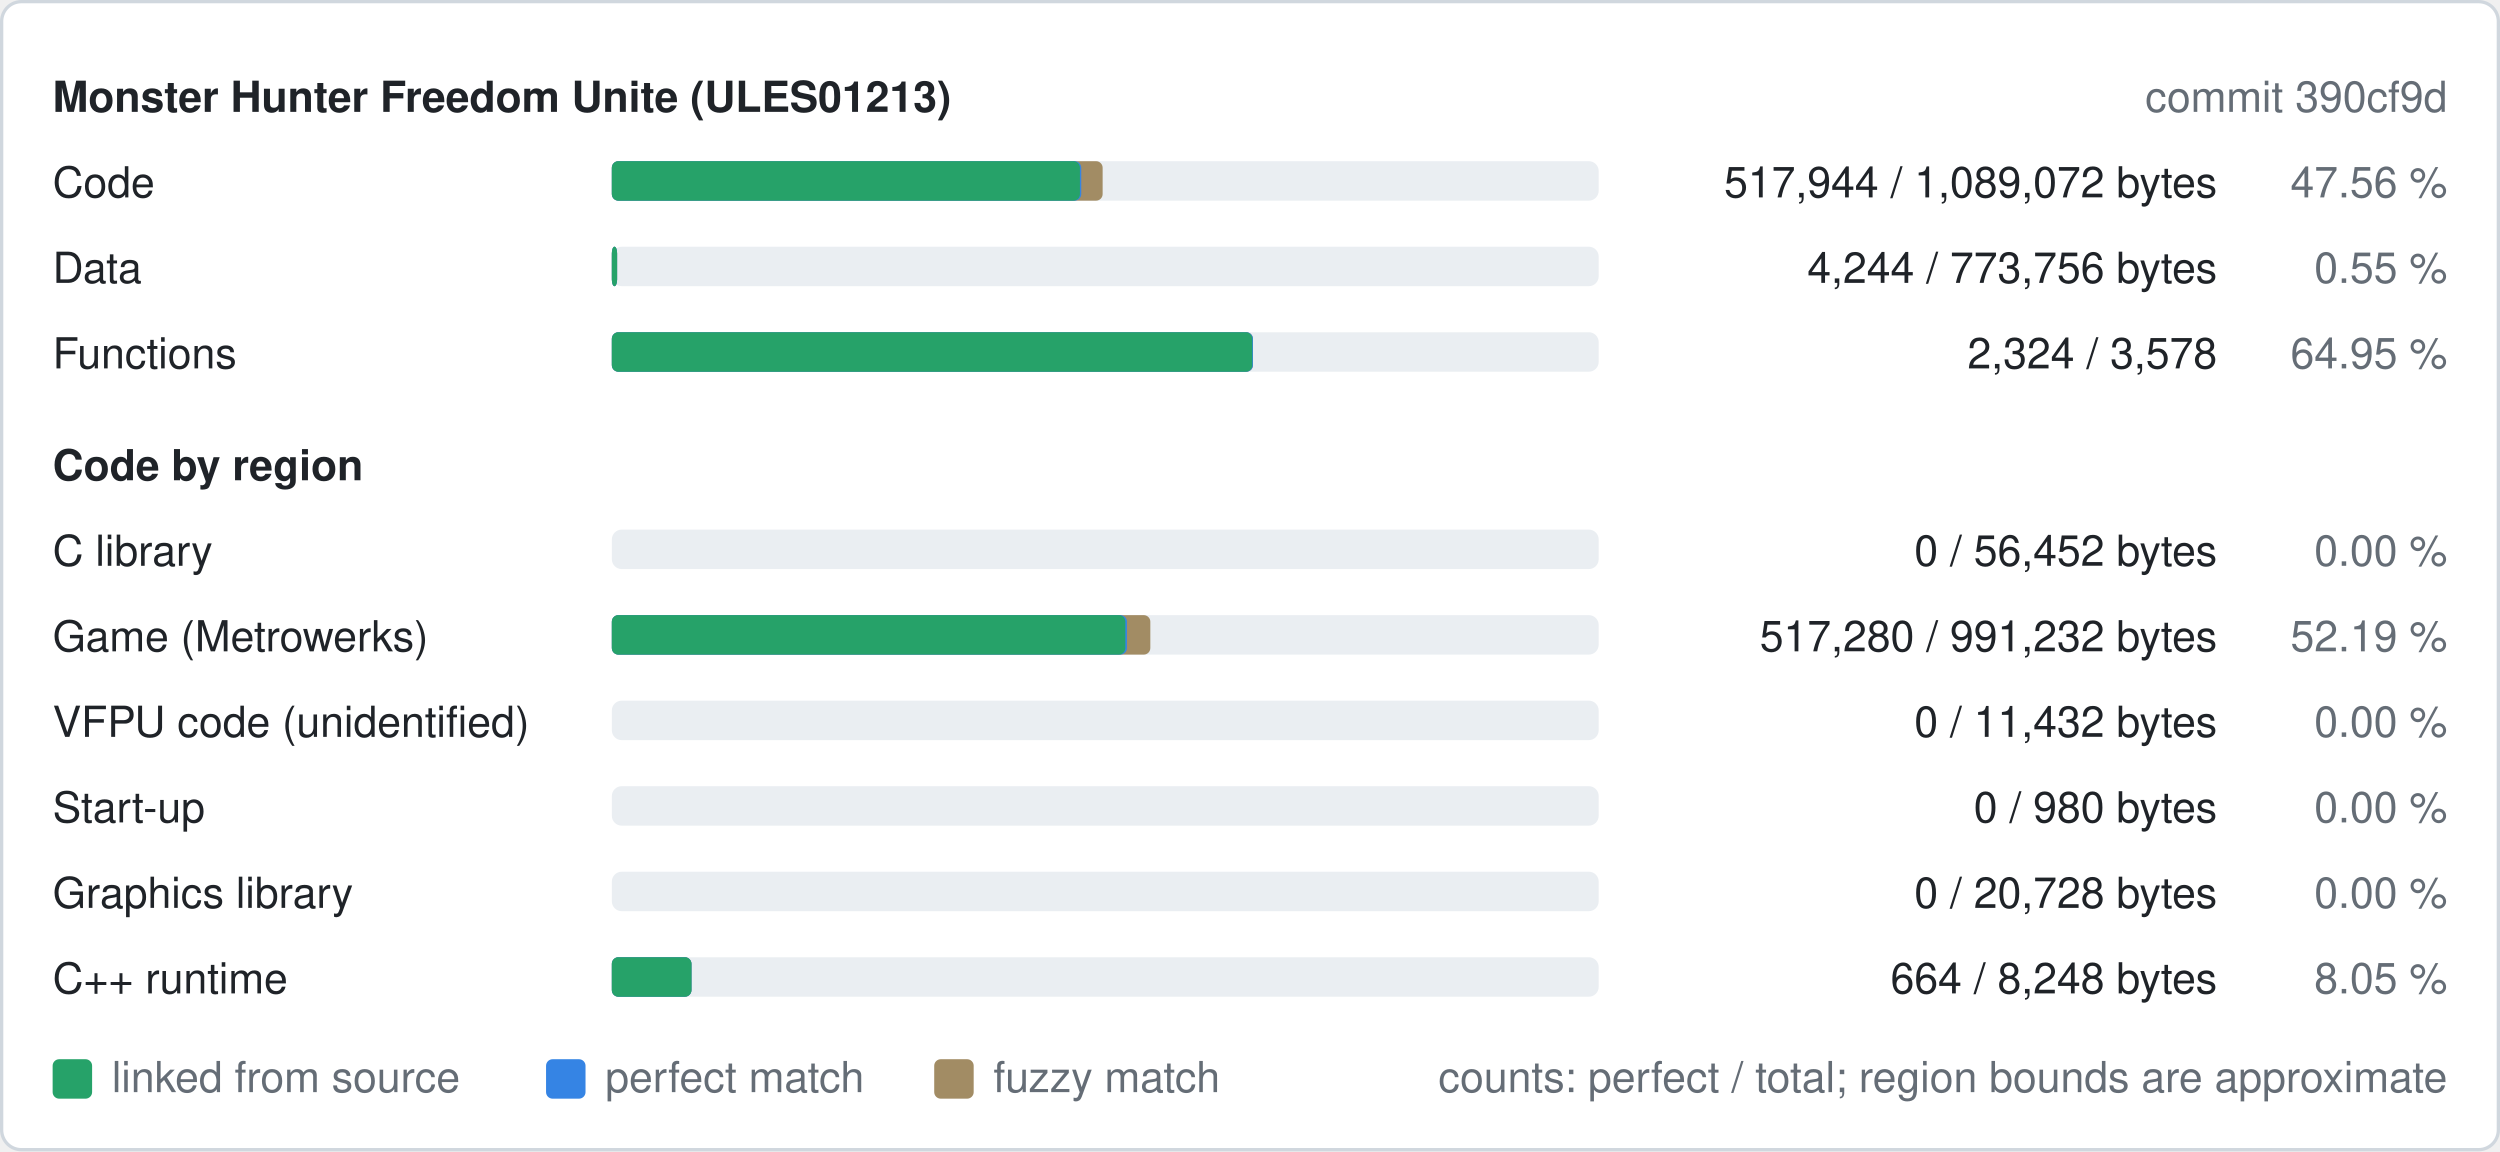
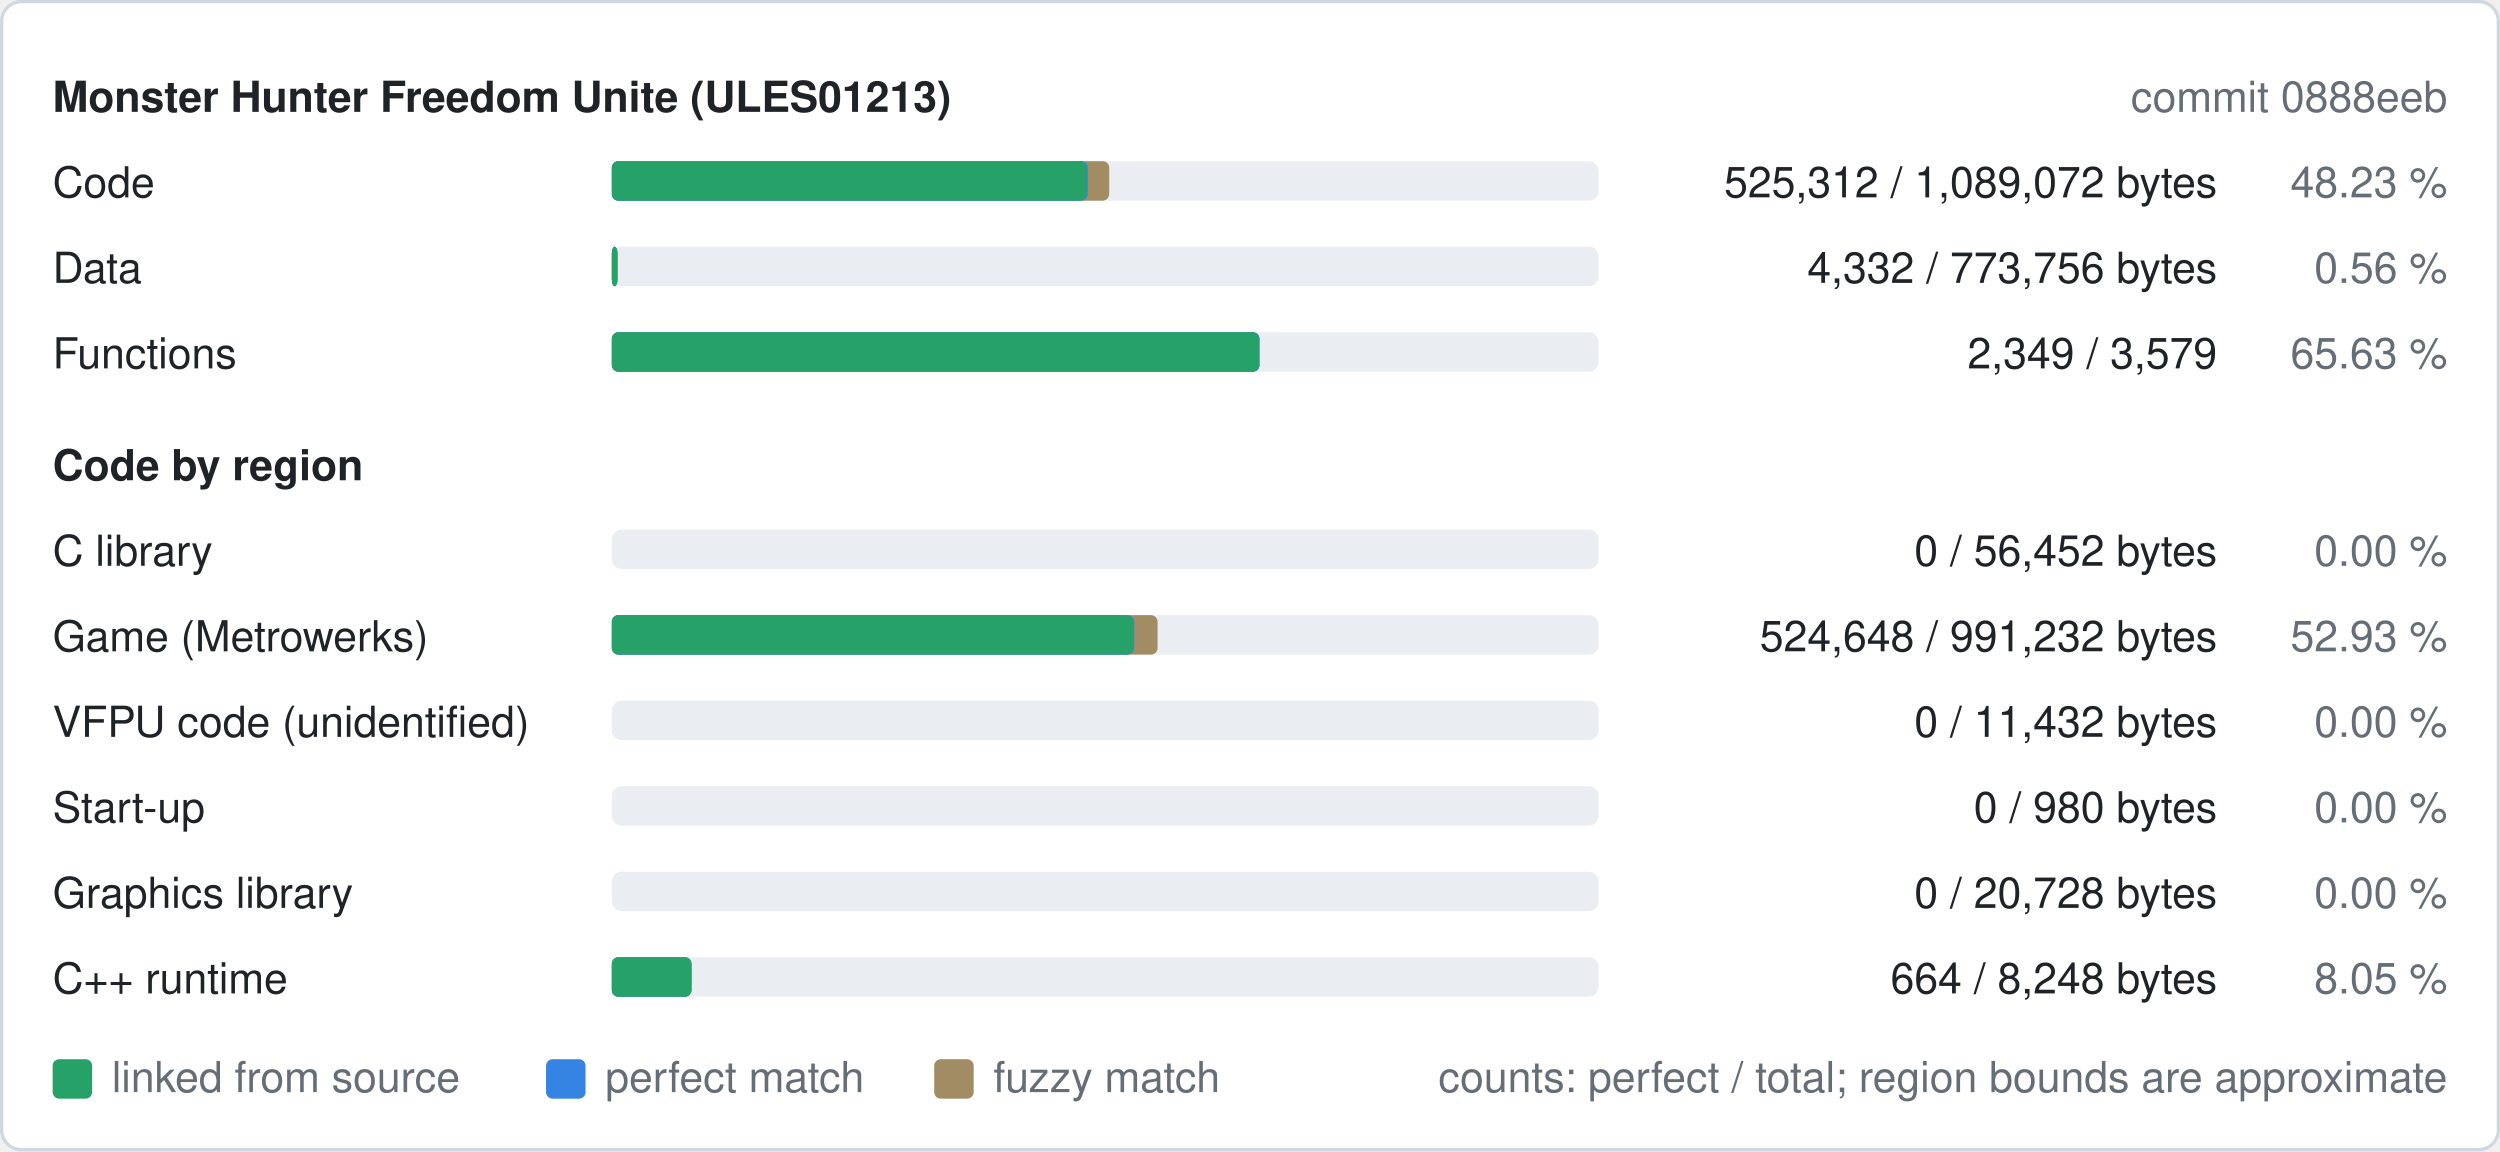
<svg xmlns="http://www.w3.org/2000/svg" width="760" height="350" viewBox="0 0 760 350" role="img" aria-label="Decompilation progress of ULES01213">
  <style>
text{font-family:-apple-system,BlinkMacSystemFont,"Segoe UI",Helvetica,Arial,sans-serif;font-size:13px}
.b{font-weight:600}
.bg{fill:#ffffff;stroke:#d0d7de}.t{fill:#1f2328}.m{fill:#656d76}.track{fill:#eaeef2}.fuzzy{fill:#a28c64}.perfect{fill:#3584e4}.linked{fill:#26a269}
@media (prefers-color-scheme: dark){.bg{fill:#0d1117;stroke:#30363d}.t{fill:#e6edf3}.m{fill:#8d96a0}.track{fill:#21262d}.fuzzy{fill:#a28c64}.perfect{fill:#3584e4}.linked{fill:#2ec27e}}
</style>
  <rect class="bg" x="0.5" y="0.5" width="759" height="349" rx="6" />
  <text class="t b" x="16" y="34">Monster Hunter Freedom Unite (ULES01213)</text>
-   <text class="m" x="744" y="34" text-anchor="end">commit 390cf9d</text>
+   <text class="m" x="744" y="34" text-anchor="end">commit 0888eeb</text>
  <text class="t" x="16" y="60">Code</text>
  <rect class="track" x="186" y="49" width="300" height="12" rx="3" />
-   <rect class="fuzzy" x="186" y="49" width="149.2" height="12" rx="2" />
-   <rect class="perfect" x="186" y="49" width="142.7" height="12" rx="2" />
-   <rect class="linked" x="186" y="49" width="142.3" height="12" rx="2" />
-   <text class="t" x="674" y="60" text-anchor="end">517,944 / 1,089,072 bytes</text>
-   <text class="m" x="744" y="60" text-anchor="end">47.56 %</text>
+   <rect class="fuzzy" x="186" y="49" width="151.2" height="12" rx="2" />
+   <rect class="perfect" x="186" y="49" width="144.7" height="12" rx="2" />
+   <rect class="linked" x="186" y="49" width="144.3" height="12" rx="2" />
+   <text class="t" x="674" y="60" text-anchor="end">525,312 / 1,089,072 bytes</text>
+   <text class="m" x="744" y="60" text-anchor="end">48.23 %</text>
  <text class="t" x="16" y="86">Data</text>
  <rect class="track" x="186" y="75" width="300" height="12" rx="3" />
-   <rect class="fuzzy" x="186" y="75" width="1.6" height="12" rx="2" />
-   <rect class="perfect" x="186" y="75" width="1.6" height="12" rx="2" />
-   <rect class="linked" x="186" y="75" width="1.6" height="12" rx="2" />
-   <text class="t" x="674" y="86" text-anchor="end">4,244 / 773,756 bytes</text>
-   <text class="m" x="744" y="86" text-anchor="end">0.55 %</text>
+   <rect class="fuzzy" x="186" y="75" width="1.7" height="12" rx="2" />
+   <rect class="perfect" x="186" y="75" width="1.7" height="12" rx="2" />
+   <rect class="linked" x="186" y="75" width="1.7" height="12" rx="2" />
+   <text class="t" x="674" y="86" text-anchor="end">4,332 / 773,756 bytes</text>
+   <text class="m" x="744" y="86" text-anchor="end">0.56 %</text>
  <text class="t" x="16" y="112">Functions</text>
  <rect class="track" x="186" y="101" width="300" height="12" rx="3" />
-   <rect class="fuzzy" x="186" y="101" width="194.9" height="12" rx="2" />
-   <rect class="perfect" x="186" y="101" width="194.9" height="12" rx="2" />
-   <rect class="linked" x="186" y="101" width="194.7" height="12" rx="2" />
-   <text class="t" x="674" y="112" text-anchor="end">2,324 / 3,578</text>
-   <text class="m" x="744" y="112" text-anchor="end">64.95 %</text>
+   <rect class="fuzzy" x="186" y="101" width="196.9" height="12" rx="2" />
+   <rect class="perfect" x="186" y="101" width="196.9" height="12" rx="2" />
+   <rect class="linked" x="186" y="101" width="196.7" height="12" rx="2" />
+   <text class="t" x="674" y="112" text-anchor="end">2,349 / 3,579</text>
+   <text class="m" x="744" y="112" text-anchor="end">65.63 %</text>
  <text class="t b" x="16" y="146">Code by region</text>
  <text class="t" x="16" y="172">C library</text>
  <rect class="track" x="186" y="161" width="300" height="12" rx="3" />
  <text class="t" x="674" y="172" text-anchor="end">0 / 56,452 bytes</text>
  <text class="m" x="744" y="172" text-anchor="end">0.00 %</text>
  <text class="t" x="16" y="198">Game (Metrowerks)</text>
  <rect class="track" x="186" y="187" width="300" height="12" rx="3" />
-   <rect class="fuzzy" x="186" y="187" width="163.7" height="12" rx="2" />
-   <rect class="perfect" x="186" y="187" width="156.6" height="12" rx="2" />
-   <rect class="linked" x="186" y="187" width="156.1" height="12" rx="2" />
-   <text class="t" x="674" y="198" text-anchor="end">517,280 / 991,232 bytes</text>
-   <text class="m" x="744" y="198" text-anchor="end">52.19 %</text>
+   <rect class="fuzzy" x="186" y="187" width="165.9" height="12" rx="2" />
+   <rect class="perfect" x="186" y="187" width="158.8" height="12" rx="2" />
+   <rect class="linked" x="186" y="187" width="158.4" height="12" rx="2" />
+   <text class="t" x="674" y="198" text-anchor="end">524,648 / 991,232 bytes</text>
+   <text class="m" x="744" y="198" text-anchor="end">52.93 %</text>
  <text class="t" x="16" y="224">VFPU code (unidentified)</text>
  <rect class="track" x="186" y="213" width="300" height="12" rx="3" />
  <text class="t" x="674" y="224" text-anchor="end">0 / 11,432 bytes</text>
  <text class="m" x="744" y="224" text-anchor="end">0.00 %</text>
  <text class="t" x="16" y="250">Start-up</text>
  <rect class="track" x="186" y="239" width="300" height="12" rx="3" />
  <text class="t" x="674" y="250" text-anchor="end">0 / 980 bytes</text>
  <text class="m" x="744" y="250" text-anchor="end">0.00 %</text>
  <text class="t" x="16" y="276">Graphics library</text>
  <rect class="track" x="186" y="265" width="300" height="12" rx="3" />
  <text class="t" x="674" y="276" text-anchor="end">0 / 20,728 bytes</text>
  <text class="m" x="744" y="276" text-anchor="end">0.00 %</text>
  <text class="t" x="16" y="302">C++ runtime</text>
  <rect class="track" x="186" y="291" width="300" height="12" rx="3" />
  <rect class="fuzzy" x="186" y="291" width="24.2" height="12" rx="2" />
  <rect class="perfect" x="186" y="291" width="24.2" height="12" rx="2" />
  <rect class="linked" x="186" y="291" width="24.2" height="12" rx="2" />
  <text class="t" x="674" y="302" text-anchor="end">664 / 8,248 bytes</text>
  <text class="m" x="744" y="302" text-anchor="end">8.05 %</text>
  <rect class="linked" x="16" y="322" width="12" height="12" rx="2" />
  <text class="m" x="34" y="332">linked from source</text>
  <rect class="perfect" x="166" y="322" width="12" height="12" rx="2" />
  <text class="m" x="184" y="332">perfect match</text>
  <rect class="fuzzy" x="284" y="322" width="12" height="12" rx="2" />
  <text class="m" x="302" y="332">fuzzy match</text>
  <text class="m" x="744" y="332" text-anchor="end">counts: perfect / total; region bounds are approximate</text>
</svg>
